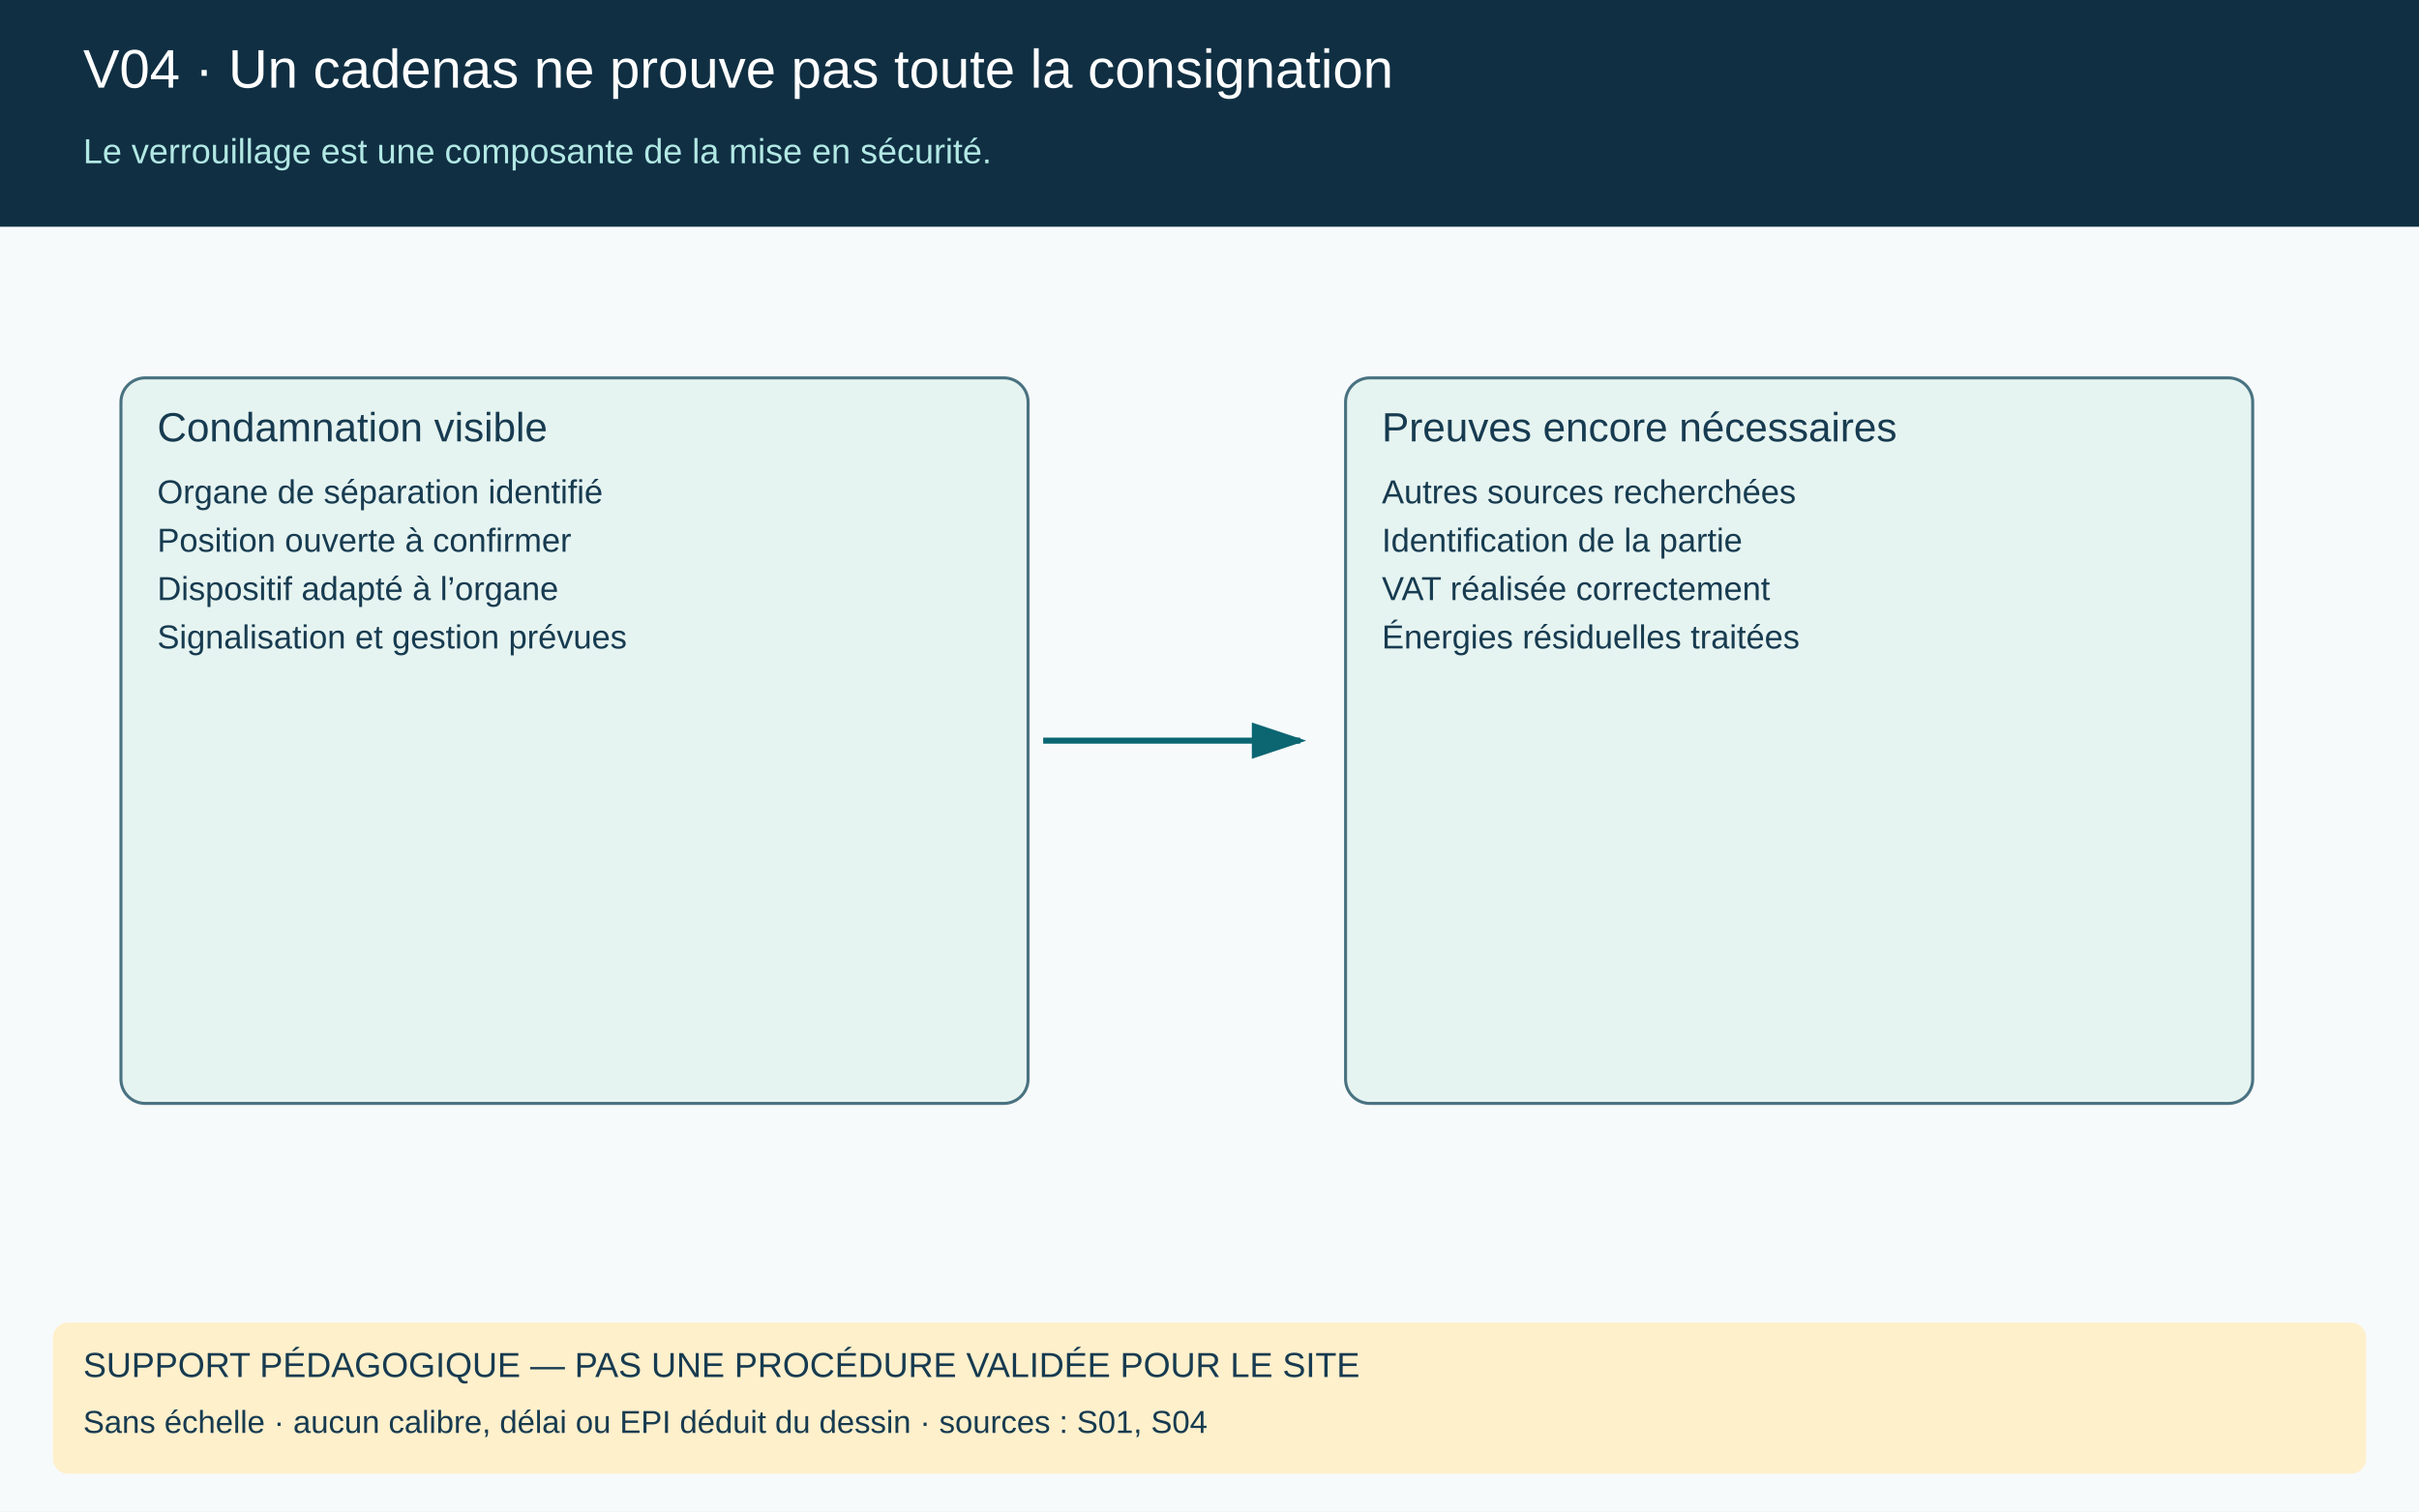
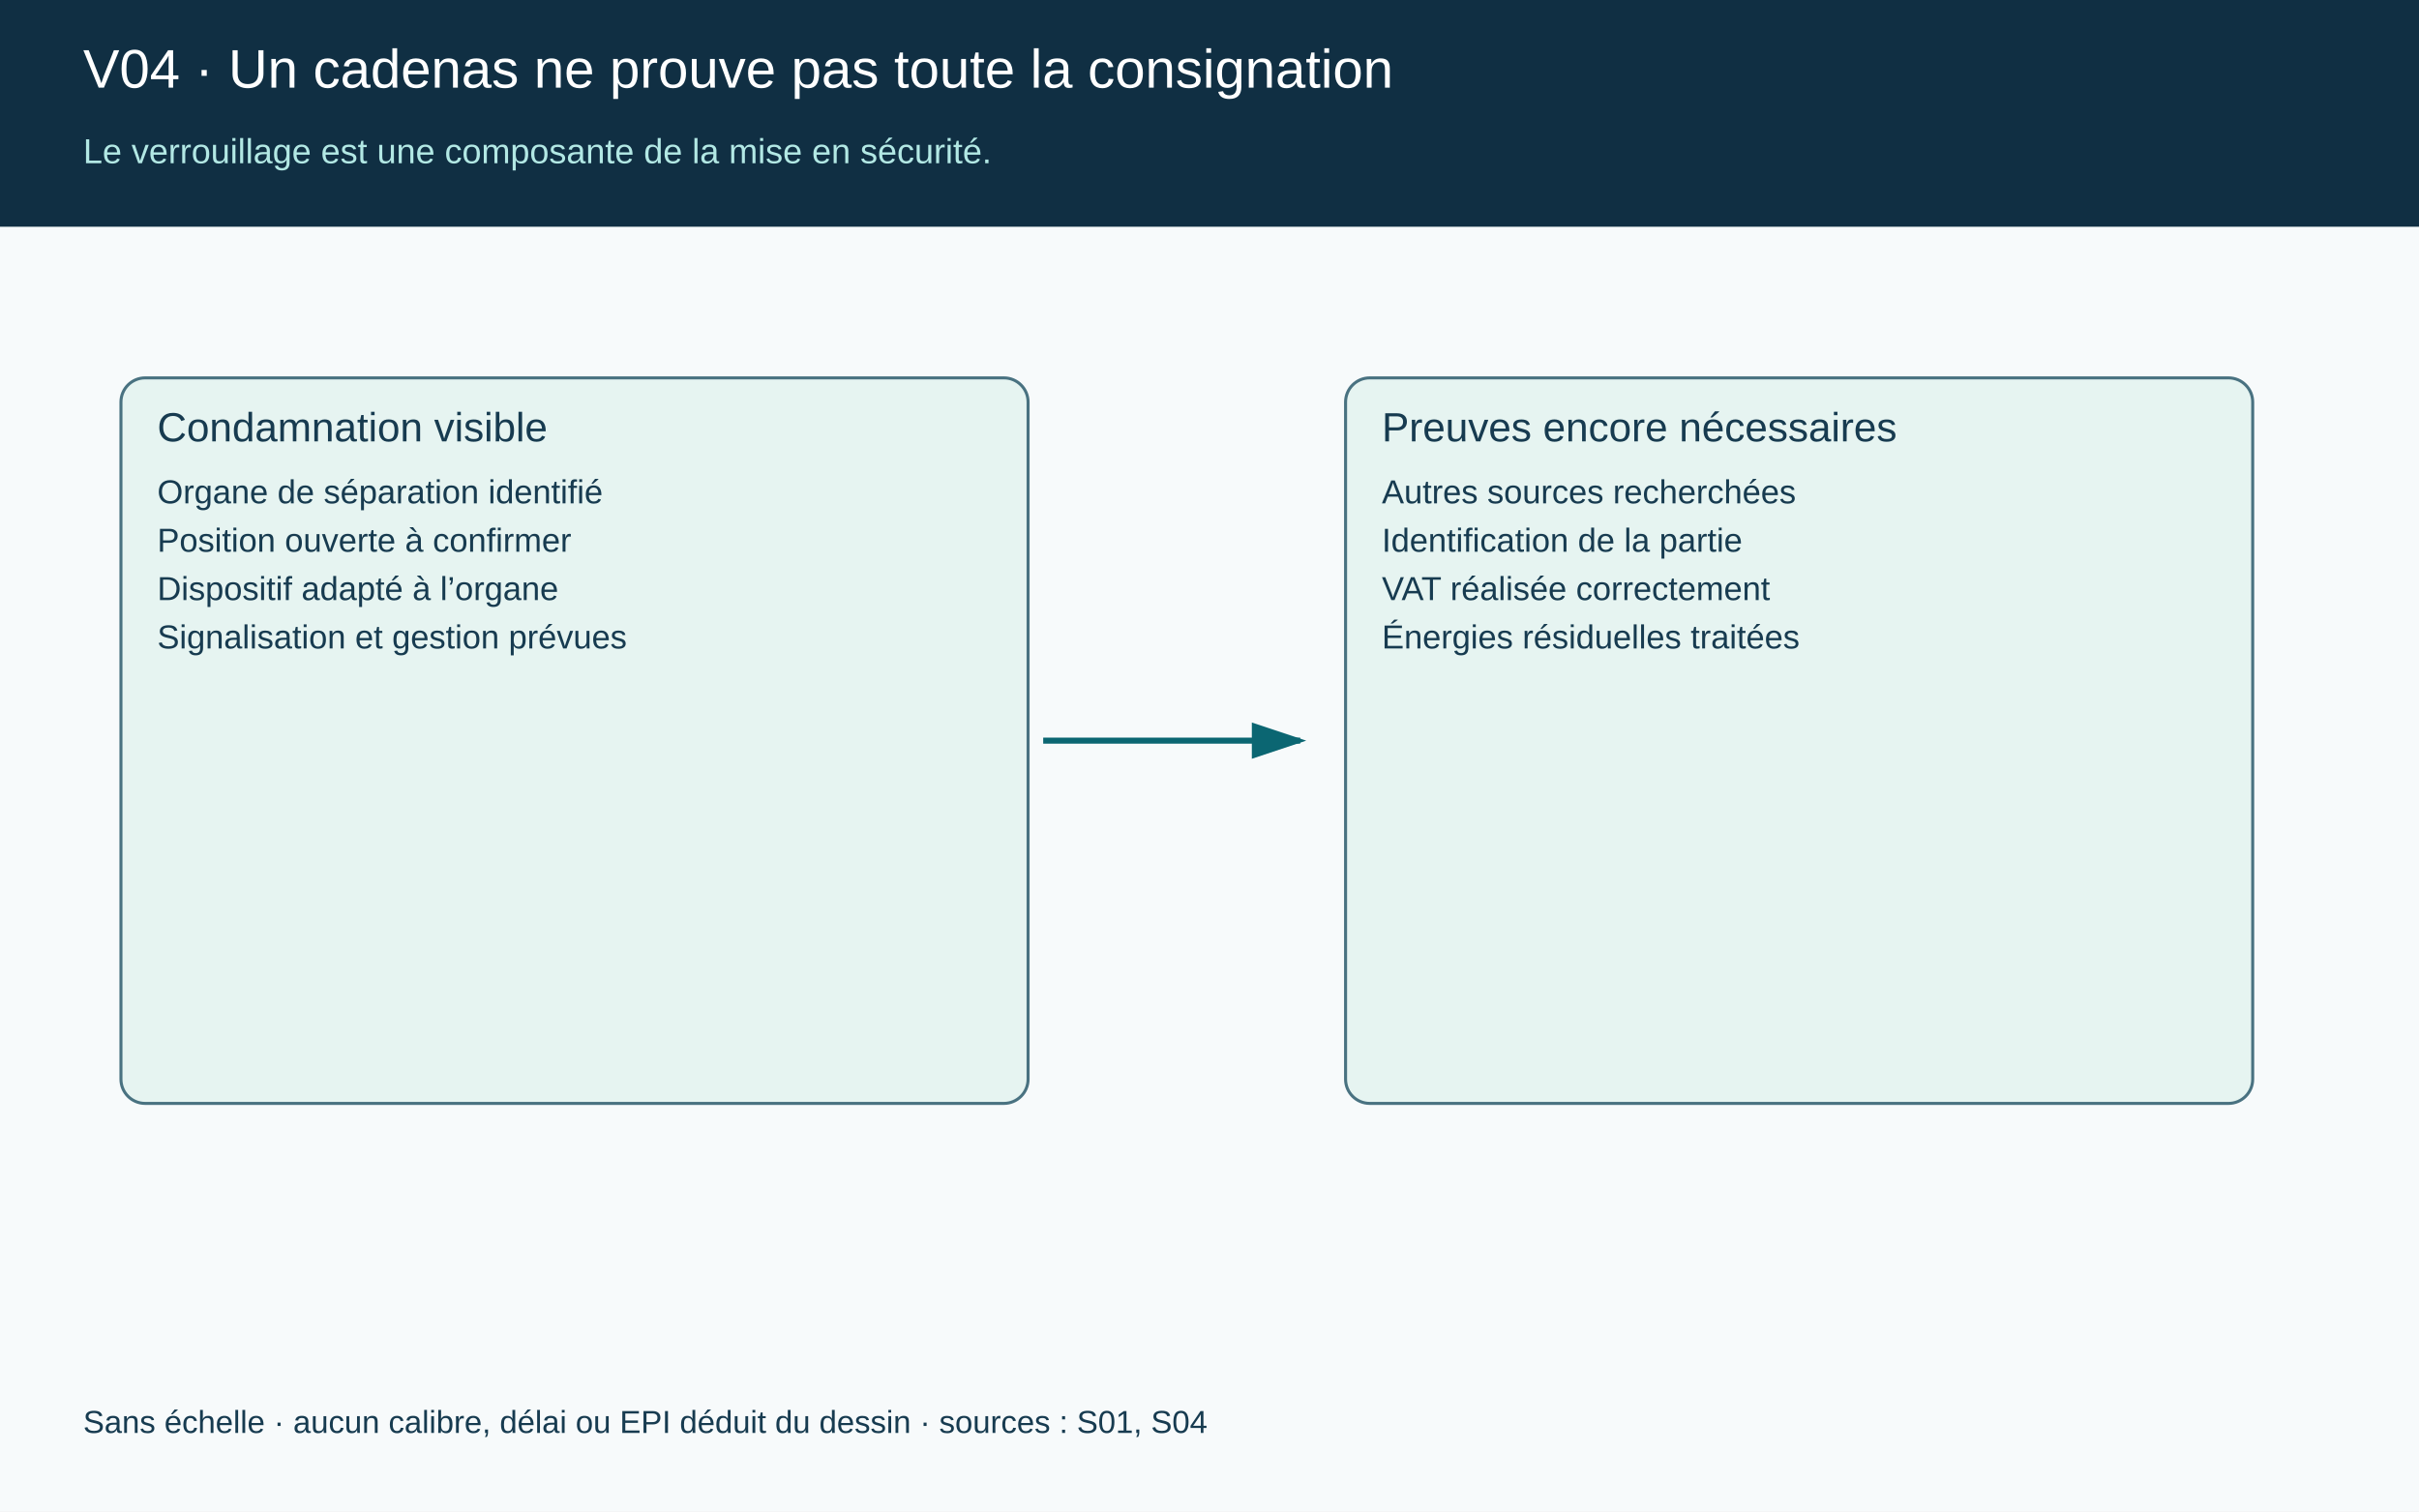
<svg xmlns="http://www.w3.org/2000/svg" width="1600" height="1000" viewBox="0 0 1600 1000" role="img" aria-labelledby="title desc">
  <defs>
    <marker id="a" markerWidth="10" markerHeight="10" refX="8" refY="3" orient="auto" markerUnits="strokeWidth">
      <path d="M0,0 L0,6 L9,3 z" fill="#0b6672" />
    </marker>
  </defs>
  <rect width="1600" height="1000" fill="#f7fafb" />
  <g font-family="Arial, sans-serif">
    <rect width="1600" height="150" fill="#102f43" />
    <text x="55" y="58" font-size="36" fill="#ffffff">V04 · Un cadenas ne prouve pas toute la consignation</text>
    <text x="55" y="108" font-size="23" fill="#b2e8e4">Le verrouillage est une composante de la mise en sécurité.</text>
    <rect x="80" y="250" width="600" height="480" rx="16" fill="#e6f4f1" stroke="#497281" stroke-width="2" />
    <text x="104" y="292" font-size="27" fill="#173b50">Condamnation visible</text>
    <text x="104" y="333" font-size="22" fill="#173b50">Organe de séparation identifié</text>
    <text x="104" y="365" font-size="22" fill="#173b50">Position ouverte à confirmer</text>
    <text x="104" y="397" font-size="22" fill="#173b50">Dispositif adapté à l’organe</text>
    <text x="104" y="429" font-size="22" fill="#173b50">Signalisation et gestion prévues</text>
    <path d="M690,490 L860,490" fill="none" stroke="#0b6672" stroke-width="4" marker-end="url(#a)" />
    <rect x="890" y="250" width="600" height="480" rx="16" fill="#e6f4f1" stroke="#497281" stroke-width="2" />
    <text x="914" y="292" font-size="27" fill="#173b50">Preuves encore nécessaires</text>
    <text x="914" y="333" font-size="22" fill="#173b50">Autres sources recherchées</text>
    <text x="914" y="365" font-size="22" fill="#173b50">Identification de la partie</text>
    <text x="914" y="397" font-size="22" fill="#173b50">VAT réalisée correctement</text>
    <text x="914" y="429" font-size="22" fill="#173b50">Énergies résiduelles traitées</text>
-     <rect x="35" y="875" width="1530" height="100" rx="10" fill="#fff0cc" />
-     <text x="55" y="911" font-size="23" fill="#173b50">SUPPORT PÉDAGOGIQUE — PAS UNE PROCÉDURE VALIDÉE POUR LE SITE</text>
    <text x="55" y="948" font-size="21" fill="#173b50">Sans échelle · aucun calibre, délai ou EPI déduit du dessin · sources : S01, S04</text>
  </g>
</svg>
